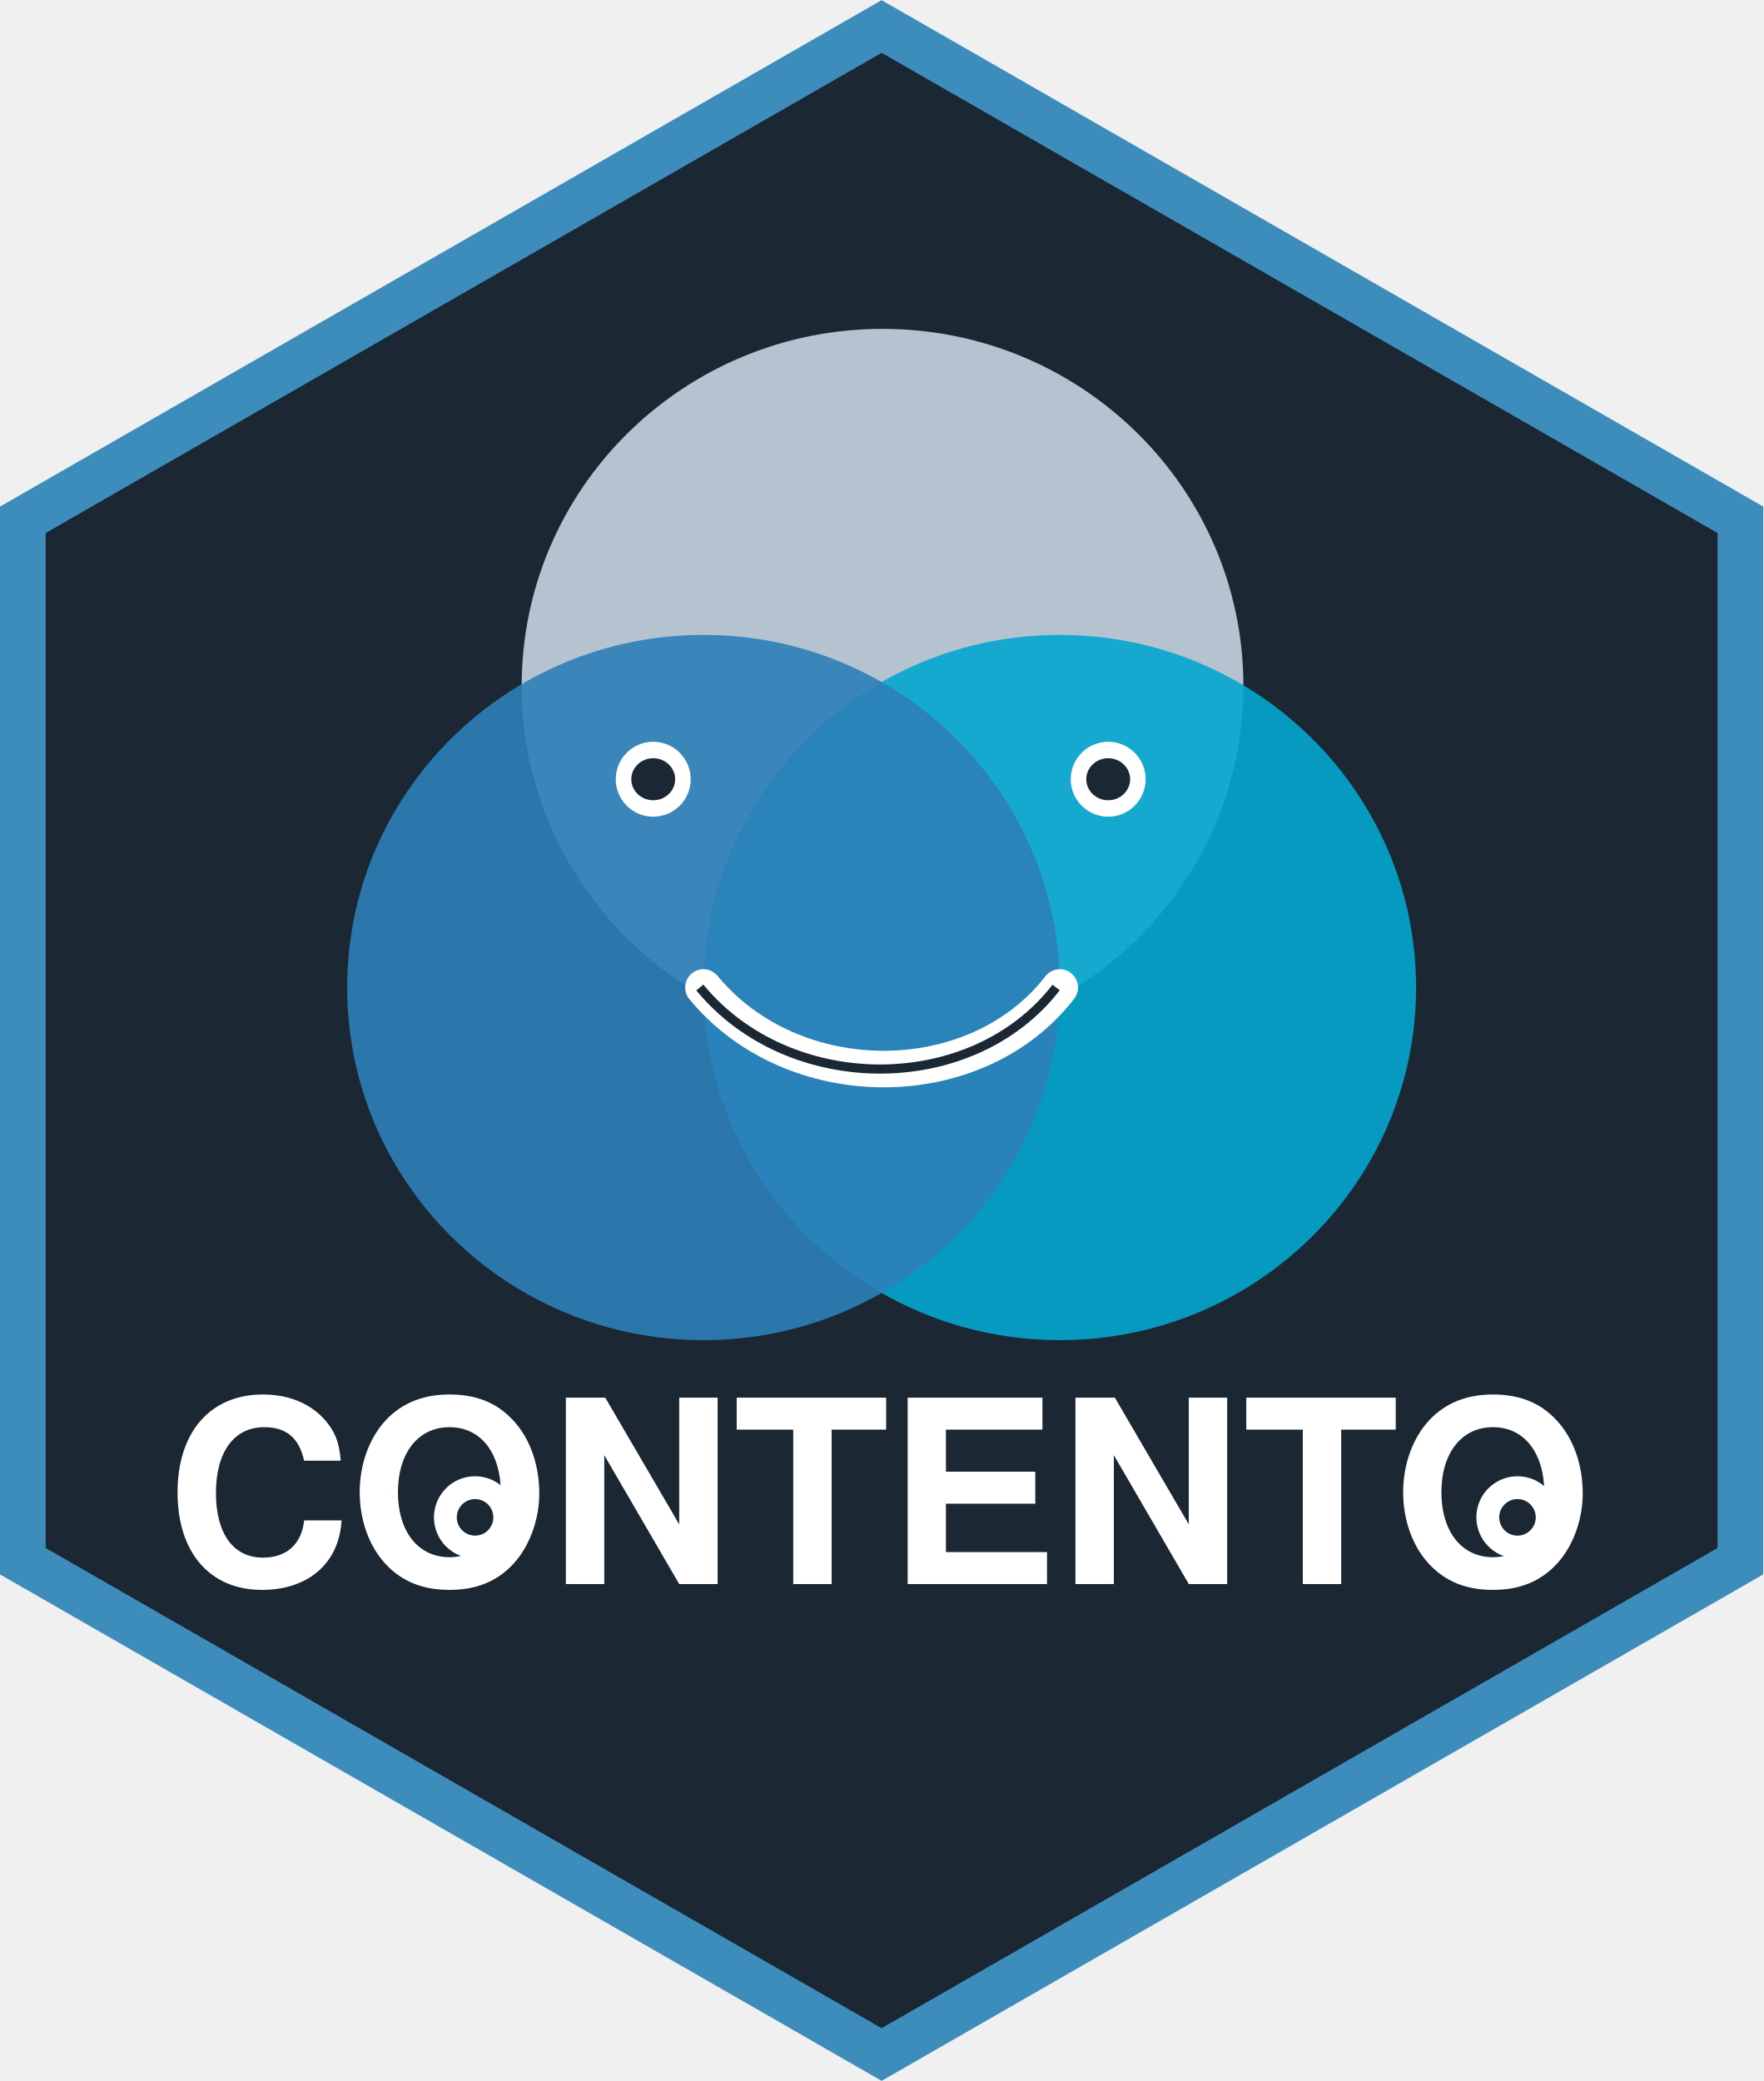
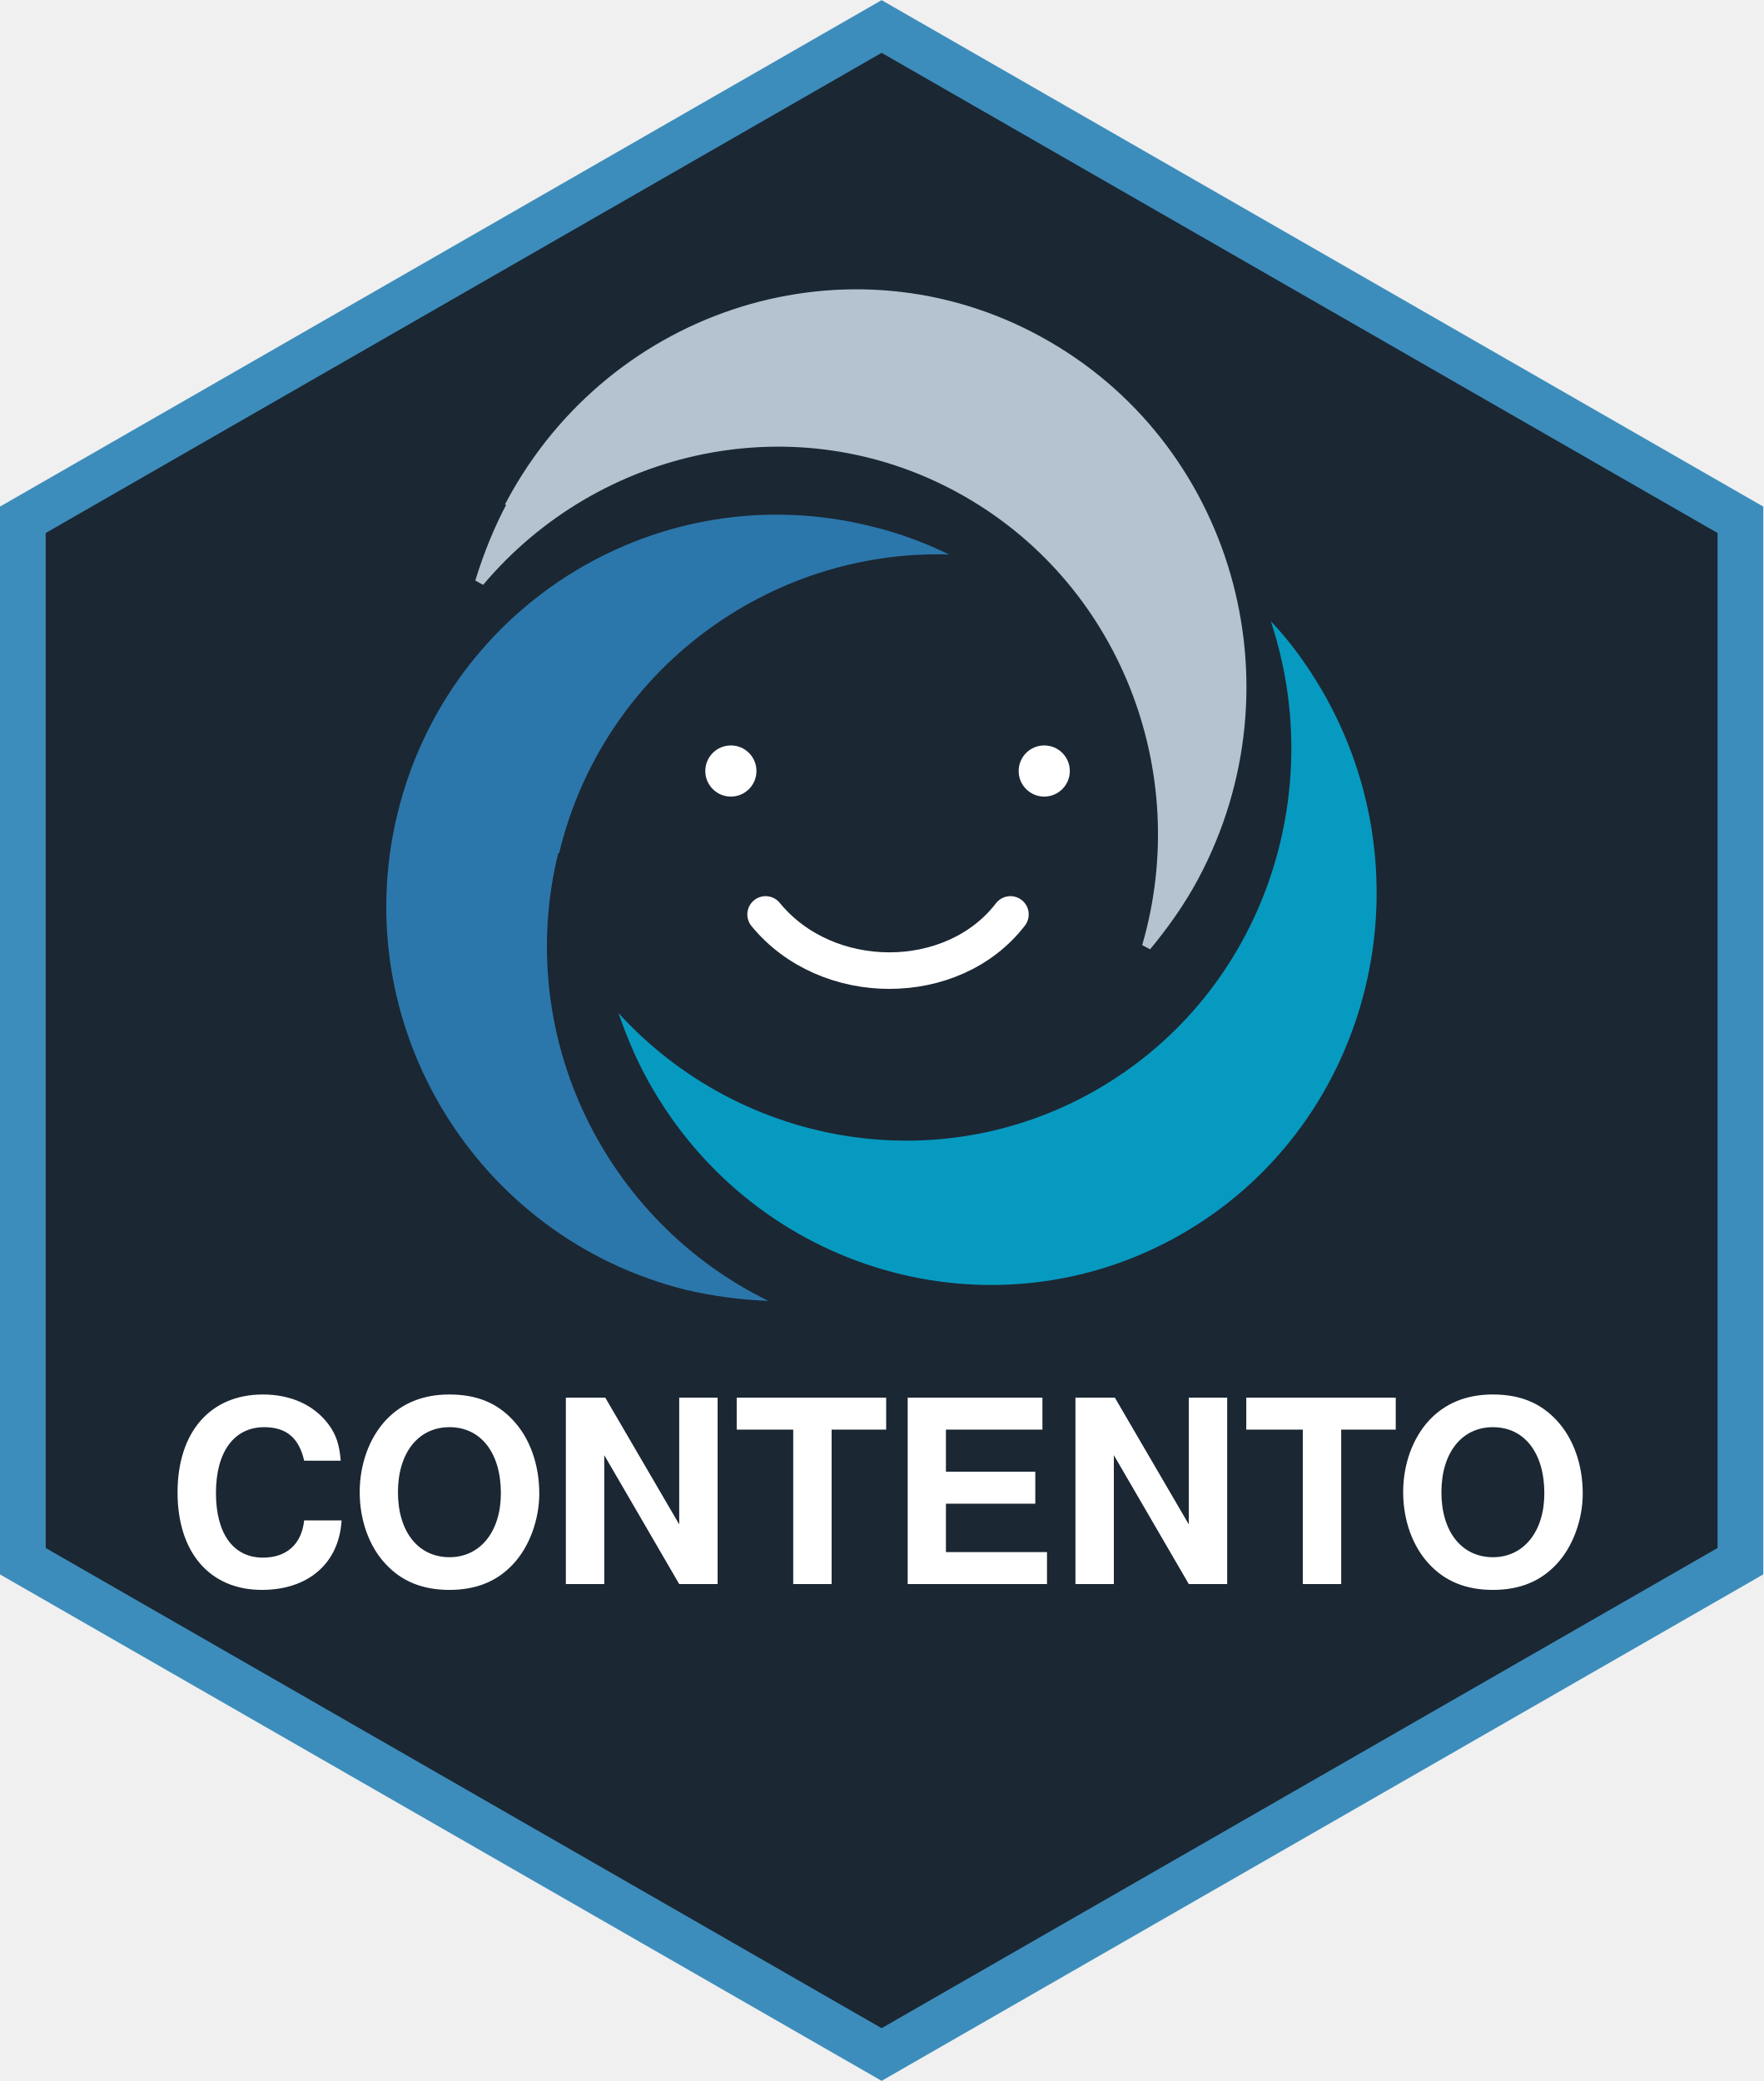
<svg xmlns="http://www.w3.org/2000/svg" id="Layer_1" version="1.1" viewBox="0 0 193 227.8">
  <defs>
    <style>
      .st0 {
+         fill: none;
        stroke: #fff;
        stroke-linecap: round;
        stroke-width: 4px;
      }

-       .st0, .st1 {
-         fill: none;
-       }
- 
-       .st2 {
+       .st1 {
        fill: #c4d4e0;
        stroke: #c4d4e0;
      }

-       .st2, .st3, .st4, .st5, .st6 {
+       .st1, .st2, .st3, .st4, .st5 {
        isolation: isolate;
      }

-       .st2, .st4, .st5 {
+       .st1, .st3, .st4 {
        opacity: .9;
      }

-       .st7 {
+       .st6 {
        stroke: #3c8dbc;
        stroke-width: 5px;
      }

-       .st7, .st8 {
+       .st6, .st7 {
        fill: #1b2733;
      }

-       .st9, .st6 {
+       .st8, .st5 {
        fill: #fff;
      }

-       .st1 {
-         stroke: #1b2733;
+       .st3 {
+         fill: #2c7fb8;
      }

      .st4 {
-         fill: #2c7fb8;
+         fill: #04a6cf;
      }

      .st5 {
-         fill: #04a6cf;
-       }
- 
-       .st6 {
        font-family: Helvetica-Bold, Helvetica;
        font-size: 28px;
        font-weight: 700;
      }
    </style>
  </defs>
-   <polygon class="st7" points="96.5 2.9 190.5 56.9 190.5 170.9 96.5 224.9 2.5 170.9 2.5 56.9 96.5 2.9" />
-   <g class="st3">
-     <text class="st6" transform="translate(18.2 173.4)">
+   <polygon class="st6" points="96.5 2.9 190.5 56.9 190.5 170.9 96.5 224.9 2.5 170.9 2.5 56.9 96.5 2.9" />
+   <g class="st2">
+     <text class="st5" transform="translate(18.2 173.4)">
      <tspan x="0" y="0">CONTENTO</tspan>
    </text>
  </g>
-   <circle class="st9" cx="52" cy="166.1" r="4.5" />
-   <circle class="st9" cx="166.1" cy="166.1" r="4.5" />
-   <circle class="st8" cx="52" cy="166.1" r="2" />
-   <circle class="st8" cx="166.1" cy="166.1" r="2" />
+   <circle class="st7" cx="52" cy="166.1" r="2" />
  <g>
-     <ellipse class="st2" cx="96.6" cy="75.1" rx="39" ry="38.6" />
-     <ellipse class="st5" cx="116" cy="108.1" rx="39" ry="38.6" />
-     <ellipse class="st4" cx="77" cy="108.1" rx="39" ry="38.6" />
-     <path class="st0" d="M77,108.1c9.8,11.9,29.8,11.9,39,0" />
-     <ellipse class="st9" cx="71.5" cy="85.3" rx="4.1" ry="4.1" />
-     <ellipse class="st9" cx="121.3" cy="85.3" rx="4.1" ry="4.1" />
-     <ellipse class="st8" cx="71.5" cy="85.3" rx="2.4" ry="2.3" />
-     <ellipse class="st8" cx="121.3" cy="85.3" rx="2.4" ry="2.3" />
-     <path class="st1" d="M76.6,108.1c9.8,11.9,29.8,11.9,39,0" />
+     <path class="st0" d="M83.8,100.1c6.7,8.2,20.5,8.2,26.8,0" />
+     <circle class="st8" cx="80" cy="84.4" r="2.8" />
+     <circle class="st8" cx="114.3" cy="84.4" r="2.8" />
+   </g>
+   <g>
+     <path class="st3" d="M61.2,93.4c4.8-20,23-33.3,42.7-32.7-2.7-1.3-5.6-2.4-8.6-3.1-23-5.7-46.2,8.4-51.8,31.5-5.6,23.1,8.6,46.4,31.6,52.1,3,.7,6.1,1.1,9,1.2-17.8-8.7-27.9-28.9-23-49Z" />
+     <path class="st4" d="M144.6,75.4c-1.6-2.7-3.4-5.2-5.5-7.4,6.3,19-.9,40.4-18.4,50.9-17.5,10.5-39.6,6.7-53-8,1,2.9,2.2,5.7,3.8,8.4,12.1,20.6,38.3,27.5,58.5,15.4,20.2-12.1,26.7-38.7,14.6-59.3Z" />
+     <path class="st1" d="M56,55.2c-1.5,2.8-2.6,5.6-3.5,8.5,12.8-15.2,34.7-20,52.6-10.2,17.9,9.8,26,30.9,20.4,50.1,1.9-2.3,3.7-4.8,5.2-7.6,11.3-21.1,3.7-47.4-17-58.7-20.6-11.3-46.5-3.3-57.8,17.8Z" />
  </g>
</svg>
